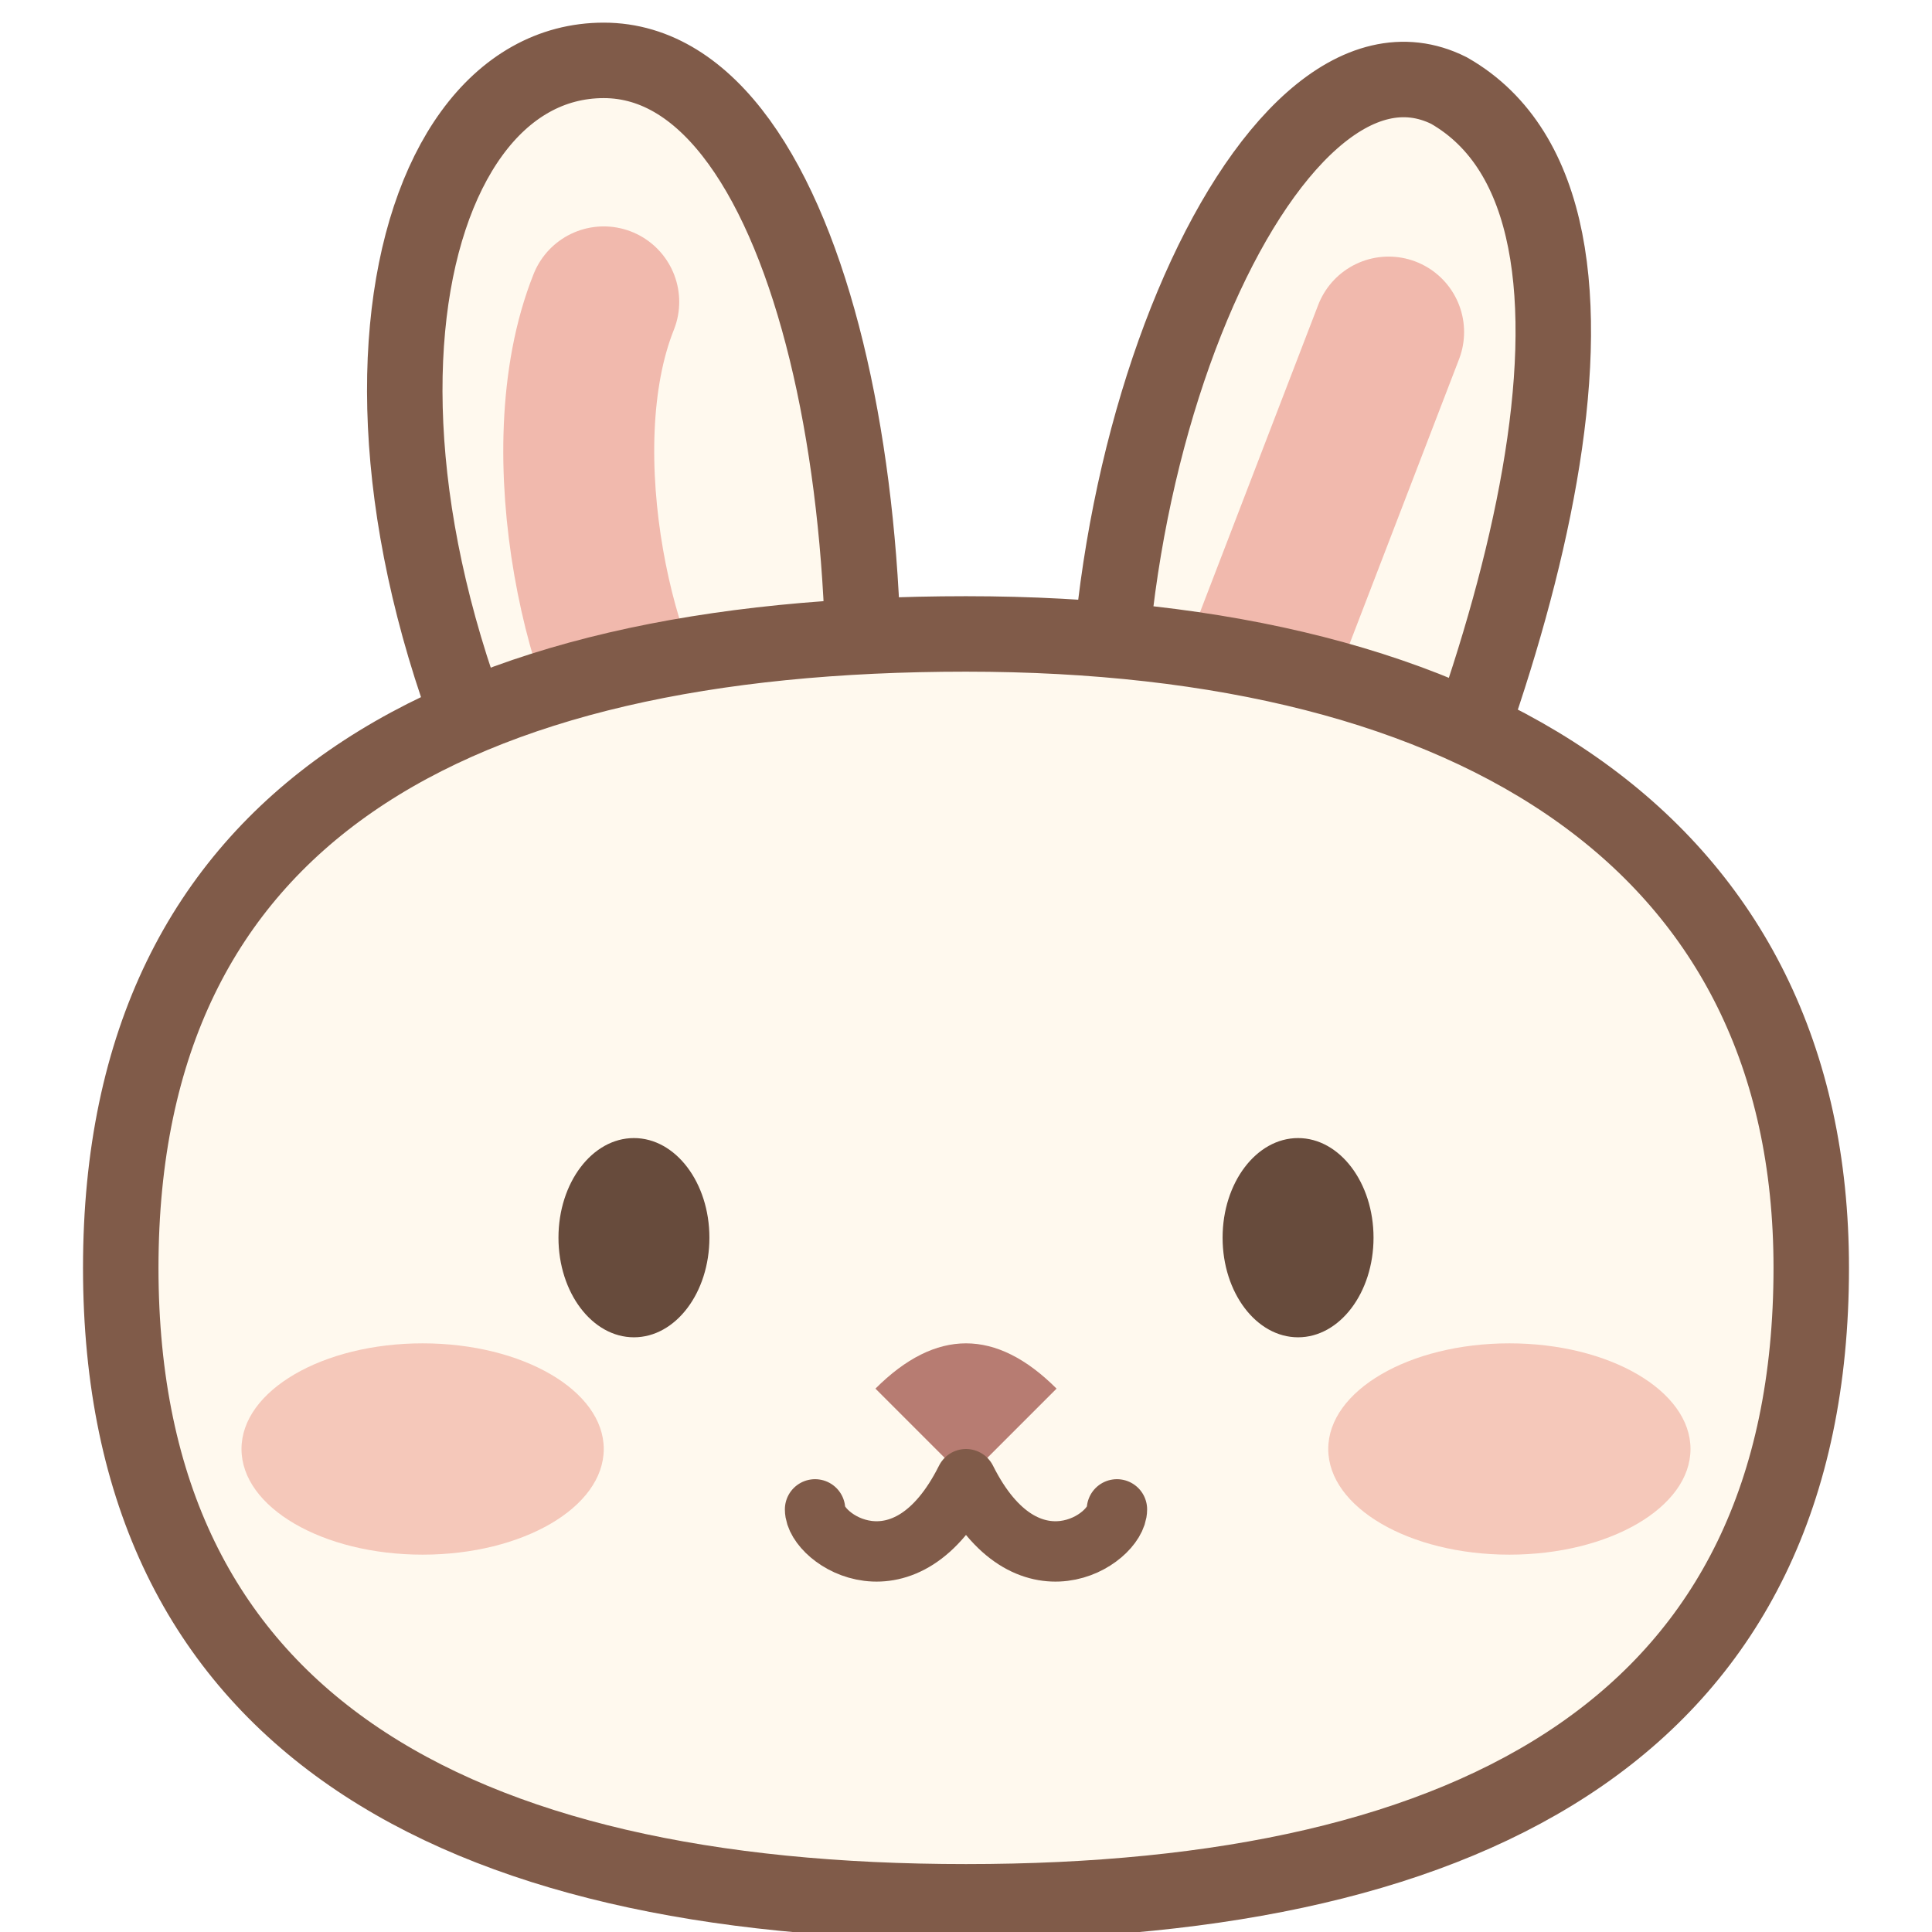
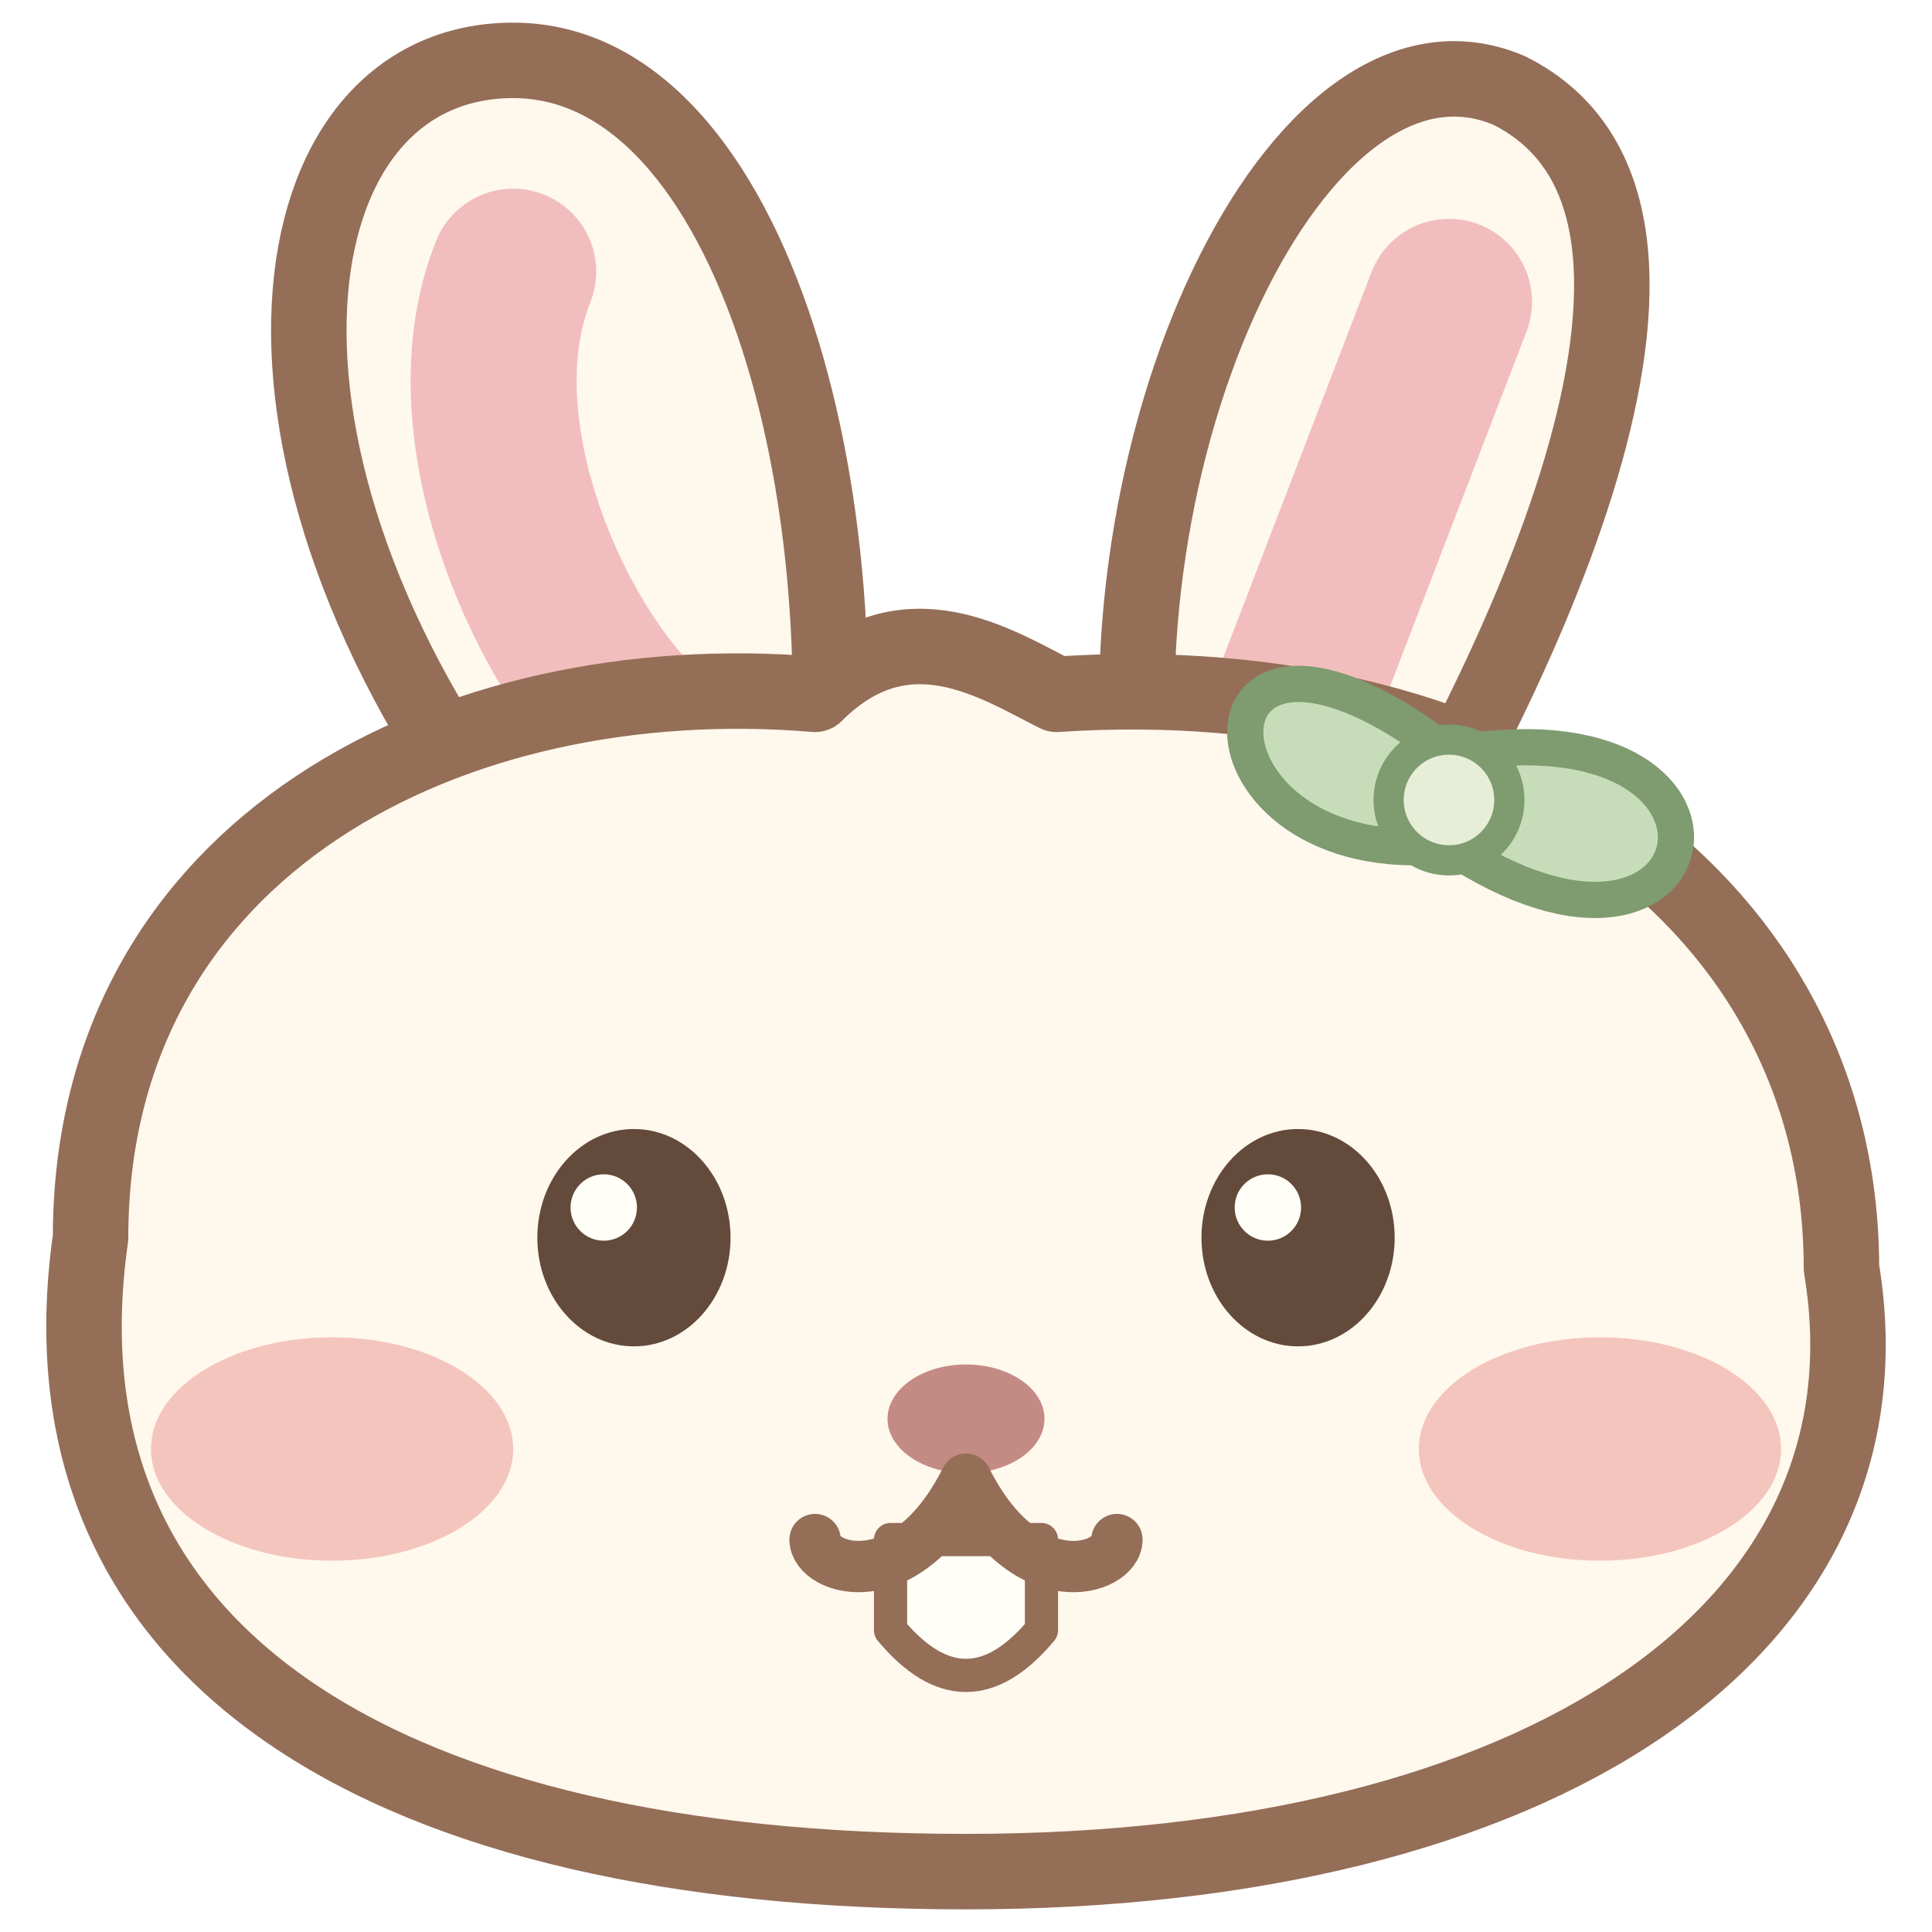
<svg xmlns="http://www.w3.org/2000/svg" viewBox="0 0 64 64" fill="none">
-   <path d="M19 31C10 16 13 2 20 2C27 2 30 18 28 31M37 30C35 16 42 0 48 3C55 7 50 23 45 33" fill="#FFF9EE" stroke="#805B49" stroke-width="2.5" stroke-linecap="round" />
-   <path d="M20 10C18 15 20 23 22 25M46 11L41 24" stroke="#F1B9AD" stroke-width="5" stroke-linecap="round" />
-   <path d="M4 42C4 27 15 21 32 21S60 28 60 42C60 57 49 63 32 63S4 57 4 42Z" fill="#FFF9EE" stroke="#805B49" stroke-width="2.5" />
-   <ellipse cx="14" cy="48" rx="6" ry="3.5" fill="#F5C8BA" />
-   <ellipse cx="50" cy="48" rx="6" ry="3.5" fill="#F5C8BA" />
-   <g fill="#674B3C">
-     <ellipse cx="21" cy="41" rx="2.5" ry="3.3" />
-     <ellipse cx="43" cy="41" rx="2.5" ry="3.3" />
+   <path d="M17 28C7 15 9 2 17 2C25 2 29 17 27 30M38 28C36 15 43 0 50 3C58 7 50 23 45 31" fill="#FFF8ED" stroke="#956E58" stroke-width="2.5" stroke-linecap="round" />
+   <path d="M17 9C15 14 18 21 21 24M48 10L43 23" stroke="#F1BEBD" stroke-width="5.5" stroke-linecap="round" />
+   <path d="M3 41C3 28 15 22 27 23C30 20 33 22 35 23C50 22 61 30 61 42C63 54 51 62 32 62S1 55 3 41Z" fill="#FFF8ED" stroke="#956E58" stroke-width="2.5" stroke-linejoin="round" />
+   <path d="M48 25C39 18 39 29 48 28C57 34 59 23 48 25Z" fill="#C7DDBA" stroke="#7F9B70" stroke-width="1.2" />
+   <circle cx="48" cy="26.5" r="2" fill="#E7EED8" stroke="#7F9B70" stroke-width="1" />
+   <ellipse cx="11" cy="48" rx="6" ry="3.7" fill="#F4C5BD" />
+   <ellipse cx="53" cy="48" rx="6" ry="3.7" fill="#F4C5BD" />
+   <g fill="#634A3B">
+     <ellipse cx="21" cy="41" rx="3.2" ry="3.6" />
+     <ellipse cx="43" cy="41" rx="3.2" ry="3.6" />
  </g>
-   <path d="M29 46Q32 43 35 46L32 49Z" fill="#B77C72" />
-   <path d="M32 49C30 53 27 51 27 50M32 49C34 53 37 51 37 50" stroke="#805B49" stroke-width="2" stroke-linecap="round" />
+   <g fill="#FFFEF7">
+     <circle cx="20" cy="40" r="1.1" />
+     <circle cx="42" cy="40" r="1.1" />
+   </g>
+   <ellipse cx="32" cy="47" rx="2.6" ry="1.8" fill="#C48B84" />
+   <path d="M29.5 51H34.5V54Q32 57 29.5 54Z" fill="#FFFEF7" stroke="#956E58" stroke-width="1.1" stroke-linejoin="round" />
+   <path d="M32 49C30 53 27 52 27 51M32 49C34 53 37 52 37 51" stroke="#956E58" stroke-width="1.7" stroke-linecap="round" />
</svg>
